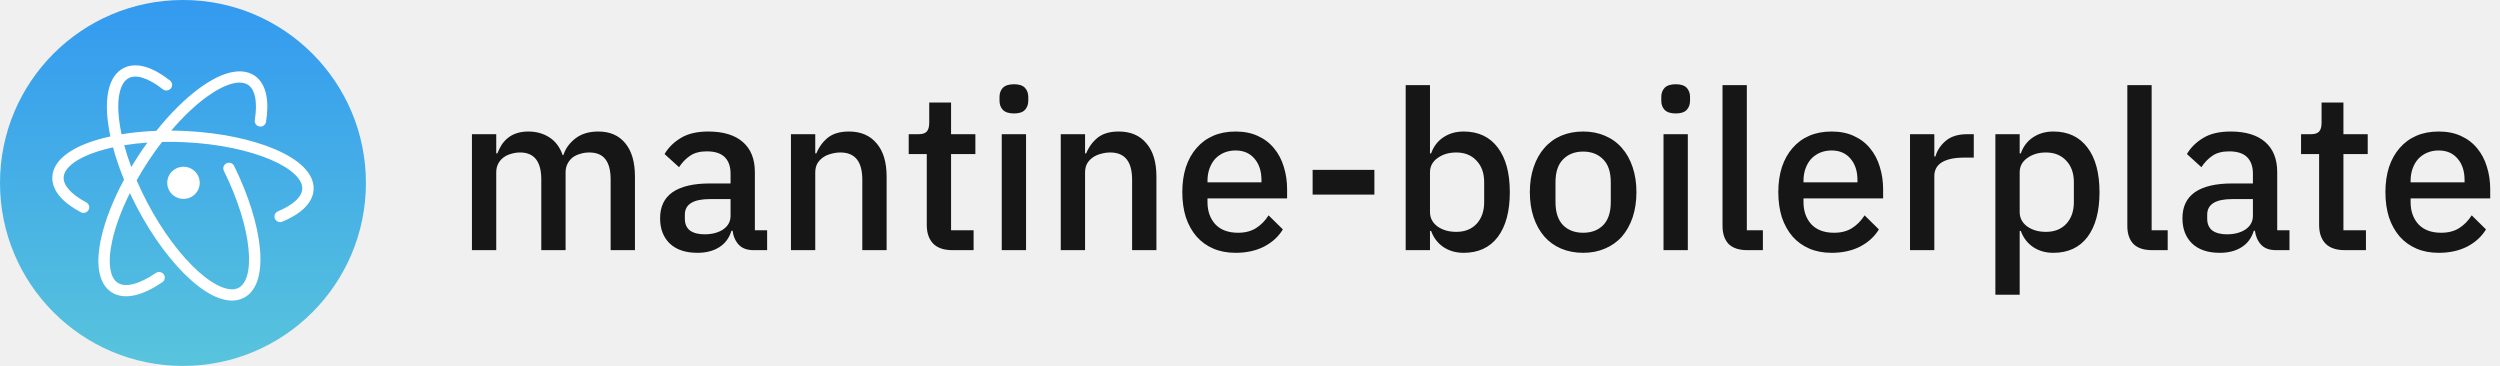
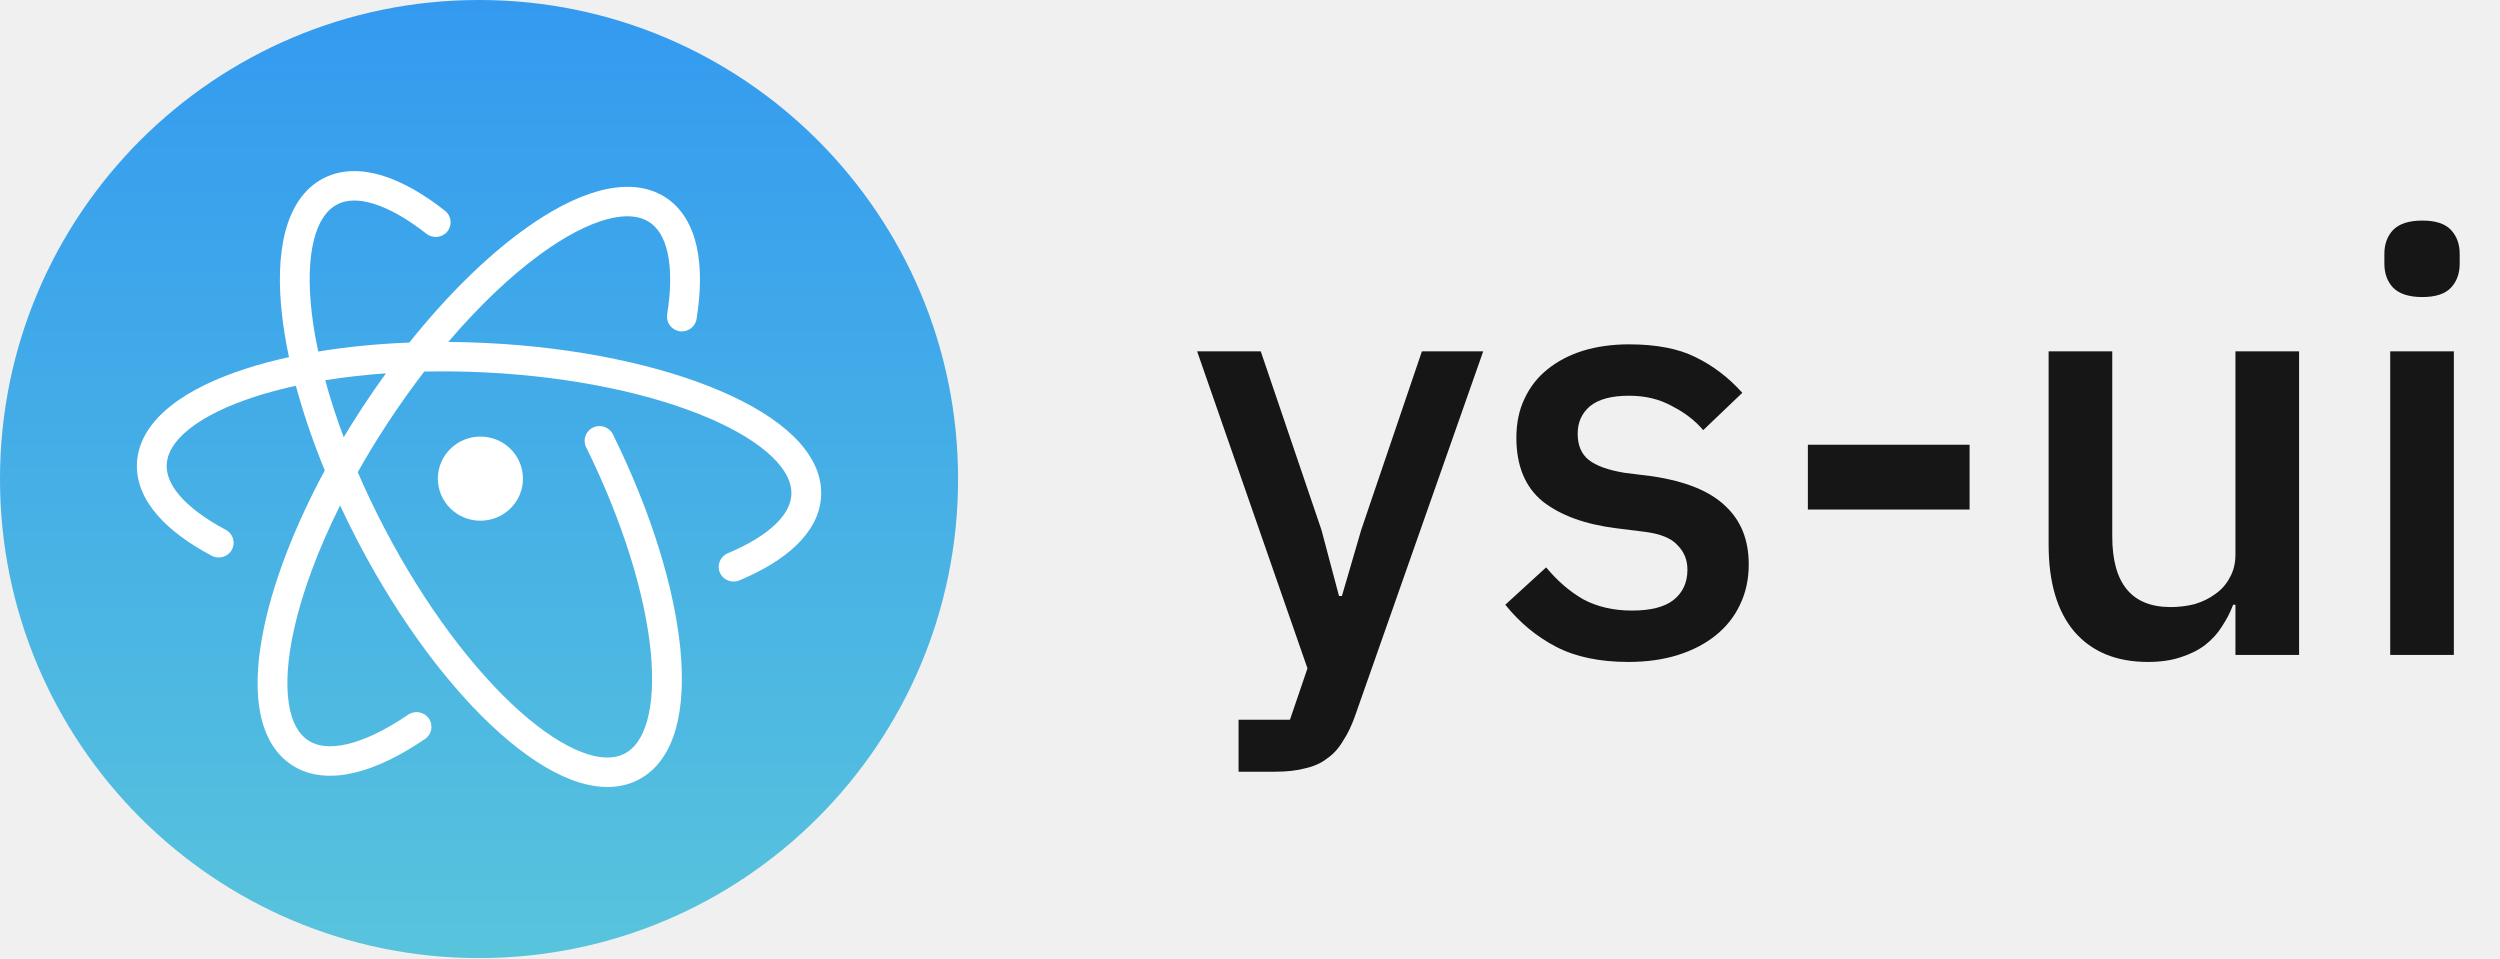
- <svg xmlns="http://www.w3.org/2000/svg" width="3498" height="512" viewBox="0 0 3498 512" fill="none">
-   <g clip-path="url(#clip0_1_2)">
-     <path d="M660.336 350V187.76H694.344V214.592H695.904C697.568 210.432 699.544 206.48 701.832 202.736C704.328 198.992 707.24 195.768 710.568 193.064C714.104 190.152 718.16 187.968 722.736 186.512C727.52 184.848 733.032 184.016 739.272 184.016C750.296 184.016 760.072 186.72 768.6 192.128C777.128 197.536 783.368 205.856 787.32 217.088H788.256C791.168 207.936 796.784 200.136 805.104 193.688C813.424 187.24 824.136 184.016 837.24 184.016C853.464 184.016 866.048 189.528 874.992 200.552C883.936 211.368 888.408 226.864 888.408 247.04V350H854.4V251.096C854.4 238.616 852.008 229.256 847.224 223.016C842.44 216.568 834.848 213.344 824.448 213.344C820.08 213.344 815.92 213.968 811.968 215.216C808.016 216.256 804.48 217.92 801.36 220.208C798.448 222.496 796.056 225.408 794.184 228.944C792.312 232.48 791.376 236.536 791.376 241.112V350H757.368V251.096C757.368 225.928 747.488 213.344 727.728 213.344C723.568 213.344 719.408 213.968 715.248 215.216C711.296 216.256 707.76 217.92 704.64 220.208C701.52 222.496 699.024 225.408 697.152 228.944C695.28 232.48 694.344 236.536 694.344 241.112V350H660.336ZM1054.34 350C1045.4 350 1038.53 347.504 1033.75 342.512C1028.96 337.312 1026.05 330.76 1025.01 322.856H1023.45C1020.33 333.048 1014.61 340.744 1006.29 345.944C997.973 351.144 987.885 353.744 976.029 353.744C959.181 353.744 946.181 349.376 937.029 340.64C928.085 331.904 923.613 320.152 923.613 305.384C923.613 289.16 929.437 276.992 941.085 268.88C952.941 260.768 970.205 256.712 992.877 256.712H1022.2V242.984C1022.2 233 1019.5 225.304 1014.09 219.896C1008.68 214.488 1000.26 211.784 988.821 211.784C979.253 211.784 971.453 213.864 965.421 218.024C959.389 222.184 954.293 227.488 950.133 233.936L929.853 215.528C935.261 206.376 942.853 198.888 952.629 193.064C962.405 187.032 975.197 184.016 991.005 184.016C1012.01 184.016 1028.13 188.904 1039.36 198.68C1050.6 208.456 1056.21 222.496 1056.21 240.8V322.232H1073.37V350H1054.34ZM985.701 327.848C996.309 327.848 1005.04 325.56 1011.91 320.984C1018.77 316.2 1022.2 309.856 1022.2 301.952V278.552H993.501C969.997 278.552 958.245 285.832 958.245 300.392V306.008C958.245 313.288 960.637 318.8 965.421 322.544C970.413 326.08 977.173 327.848 985.701 327.848ZM1106.7 350V187.76H1140.71V214.592H1142.27C1145.81 205.856 1151.11 198.576 1158.18 192.752C1165.46 186.928 1175.34 184.016 1187.82 184.016C1204.46 184.016 1217.36 189.528 1226.51 200.552C1235.87 211.368 1240.55 226.864 1240.55 247.04V350H1206.54V251.408C1206.54 226.032 1196.35 213.344 1175.97 213.344C1171.6 213.344 1167.23 213.968 1162.86 215.216C1158.7 216.256 1154.96 217.92 1151.63 220.208C1148.3 222.496 1145.6 225.408 1143.52 228.944C1141.65 232.48 1140.71 236.64 1140.71 241.424V350H1106.7ZM1332.62 350C1320.76 350 1311.82 346.984 1305.78 340.952C1299.75 334.712 1296.74 325.976 1296.74 314.744V215.528H1271.46V187.76H1285.19C1290.81 187.76 1294.66 186.512 1296.74 184.016C1299.02 181.52 1300.17 177.464 1300.17 171.848V143.456H1330.74V187.76H1364.75V215.528H1330.74V322.232H1362.26V350H1332.62ZM1418.8 158.744C1411.73 158.744 1406.53 157.08 1403.2 153.752C1400.08 150.424 1398.52 146.16 1398.52 140.96V135.656C1398.52 130.456 1400.08 126.192 1403.2 122.864C1406.53 119.536 1411.73 117.872 1418.8 117.872C1425.87 117.872 1430.97 119.536 1434.09 122.864C1437.21 126.192 1438.77 130.456 1438.77 135.656V140.96C1438.77 146.16 1437.21 150.424 1434.09 153.752C1430.97 157.08 1425.87 158.744 1418.8 158.744ZM1401.64 187.76H1435.65V350H1401.64V187.76ZM1484.21 350V187.76H1518.22V214.592H1519.78C1523.32 205.856 1528.62 198.576 1535.69 192.752C1542.97 186.928 1552.85 184.016 1565.33 184.016C1581.97 184.016 1594.87 189.528 1604.02 200.552C1613.38 211.368 1618.06 226.864 1618.06 247.04V350H1584.05V251.408C1584.05 226.032 1573.86 213.344 1553.48 213.344C1549.11 213.344 1544.74 213.968 1540.37 215.216C1536.21 216.256 1532.47 217.92 1529.14 220.208C1525.81 222.496 1523.11 225.408 1521.03 228.944C1519.16 232.48 1518.22 236.64 1518.22 241.424V350H1484.21ZM1728.84 353.744C1717.2 353.744 1706.8 351.768 1697.64 347.816C1688.49 343.864 1680.69 338.248 1674.24 330.968C1667.8 323.48 1662.8 314.536 1659.27 304.136C1655.94 293.528 1654.28 281.776 1654.28 268.88C1654.28 255.984 1655.94 244.336 1659.27 233.936C1662.8 223.328 1667.8 214.384 1674.24 207.104C1680.69 199.616 1688.49 193.896 1697.64 189.944C1706.8 185.992 1717.2 184.016 1728.84 184.016C1740.7 184.016 1751.1 186.096 1760.04 190.256C1769.2 194.416 1776.79 200.24 1782.82 207.728C1788.85 215.008 1793.32 223.536 1796.24 233.312C1799.36 243.088 1800.92 253.592 1800.92 264.824V277.616H1689.53V282.92C1689.53 295.4 1693.17 305.696 1700.45 313.808C1707.94 321.712 1718.55 325.664 1732.28 325.664C1742.26 325.664 1750.68 323.48 1757.55 319.112C1764.41 314.744 1770.24 308.816 1775.02 301.328L1794.99 320.984C1788.96 330.968 1780.22 338.976 1768.78 345.008C1757.34 350.832 1744.03 353.744 1728.84 353.744ZM1728.84 210.536C1723.02 210.536 1717.61 211.576 1712.62 213.656C1707.84 215.736 1703.68 218.648 1700.14 222.392C1696.81 226.136 1694.21 230.608 1692.34 235.808C1690.47 241.008 1689.53 246.728 1689.53 252.968V255.152H1765.04V252.032C1765.04 239.552 1761.81 229.568 1755.36 222.08C1748.92 214.384 1740.08 210.536 1728.84 210.536ZM1836.62 272.312V237.68H1923.04V272.312H1836.62ZM1966.84 119.12H2000.84V214.592H2002.4C2005.94 204.816 2011.66 197.328 2019.56 192.128C2027.68 186.72 2037.14 184.016 2047.96 184.016C2068.55 184.016 2084.46 191.504 2095.69 206.48C2106.92 221.248 2112.54 242.048 2112.54 268.88C2112.54 295.712 2106.92 316.616 2095.69 331.592C2084.46 346.36 2068.55 353.744 2047.96 353.744C2037.14 353.744 2027.68 351.04 2019.56 345.632C2011.66 340.224 2005.94 332.736 2002.4 323.168H2000.84V350H1966.84V119.12ZM2037.66 324.416C2049.52 324.416 2058.98 320.672 2066.05 313.184C2073.12 305.488 2076.66 295.4 2076.66 282.92V254.84C2076.66 242.36 2073.12 232.376 2066.05 224.888C2058.98 217.192 2049.52 213.344 2037.66 213.344C2027.26 213.344 2018.52 215.944 2011.45 221.144C2004.38 226.136 2000.84 232.792 2000.84 241.112V296.648C2000.84 304.968 2004.38 311.728 2011.45 316.928C2018.52 321.92 2027.26 324.416 2037.66 324.416ZM2215.12 353.744C2203.89 353.744 2193.6 351.768 2184.24 347.816C2175.08 343.864 2167.28 338.248 2160.84 330.968C2154.39 323.48 2149.4 314.536 2145.86 304.136C2142.32 293.528 2140.56 281.776 2140.56 268.88C2140.56 255.984 2142.32 244.336 2145.86 233.936C2149.4 223.328 2154.39 214.384 2160.84 207.104C2167.28 199.616 2175.08 193.896 2184.24 189.944C2193.6 185.992 2203.89 184.016 2215.12 184.016C2226.36 184.016 2236.55 185.992 2245.7 189.944C2255.06 193.896 2262.96 199.616 2269.41 207.104C2275.86 214.384 2280.85 223.328 2284.39 233.936C2287.92 244.336 2289.69 255.984 2289.69 268.88C2289.69 281.776 2287.92 293.528 2284.39 304.136C2280.85 314.536 2275.86 323.48 2269.41 330.968C2262.96 338.248 2255.06 343.864 2245.7 347.816C2236.55 351.768 2226.36 353.744 2215.12 353.744ZM2215.12 325.664C2226.77 325.664 2236.13 322.128 2243.2 315.056C2250.28 307.776 2253.81 296.96 2253.81 282.608V255.152C2253.81 240.8 2250.28 230.088 2243.2 223.016C2236.13 215.736 2226.77 212.096 2215.12 212.096C2203.48 212.096 2194.12 215.736 2187.04 223.016C2179.97 230.088 2176.44 240.8 2176.44 255.152V282.608C2176.44 296.96 2179.97 307.776 2187.04 315.056C2194.12 322.128 2203.48 325.664 2215.12 325.664ZM2344.75 158.744C2337.67 158.744 2332.47 157.08 2329.15 153.752C2326.03 150.424 2324.47 146.16 2324.47 140.96V135.656C2324.47 130.456 2326.03 126.192 2329.15 122.864C2332.47 119.536 2337.67 117.872 2344.75 117.872C2351.82 117.872 2356.91 119.536 2360.03 122.864C2363.15 126.192 2364.71 130.456 2364.71 135.656V140.96C2364.71 146.16 2363.15 150.424 2360.03 153.752C2356.91 157.08 2351.82 158.744 2344.75 158.744ZM2327.59 187.76H2361.59V350H2327.59V187.76ZM2444.79 350C2433.14 350 2424.4 347.088 2418.58 341.264C2412.96 335.232 2410.16 326.912 2410.16 316.304V119.12H2444.16V322.232H2466.63V350H2444.79ZM2562.77 353.744C2551.13 353.744 2540.73 351.768 2531.57 347.816C2522.42 343.864 2514.62 338.248 2508.17 330.968C2501.73 323.48 2496.73 314.536 2493.2 304.136C2489.87 293.528 2488.21 281.776 2488.21 268.88C2488.21 255.984 2489.87 244.336 2493.2 233.936C2496.73 223.328 2501.73 214.384 2508.17 207.104C2514.62 199.616 2522.42 193.896 2531.57 189.944C2540.73 185.992 2551.13 184.016 2562.77 184.016C2574.63 184.016 2585.03 186.096 2593.97 190.256C2603.13 194.416 2610.72 200.24 2616.75 207.728C2622.78 215.008 2627.25 223.536 2630.17 233.312C2633.29 243.088 2634.85 253.592 2634.85 264.824V277.616H2523.46V282.92C2523.46 295.4 2527.1 305.696 2534.38 313.808C2541.87 321.712 2552.48 325.664 2566.21 325.664C2576.19 325.664 2584.61 323.48 2591.48 319.112C2598.34 314.744 2604.17 308.816 2608.95 301.328L2628.92 320.984C2622.89 330.968 2614.15 338.976 2602.71 345.008C2591.27 350.832 2577.96 353.744 2562.77 353.744ZM2562.77 210.536C2556.95 210.536 2551.54 211.576 2546.55 213.656C2541.77 215.736 2537.61 218.648 2534.07 222.392C2530.74 226.136 2528.14 230.608 2526.27 235.808C2524.4 241.008 2523.46 246.728 2523.46 252.968V255.152H2598.97V252.032C2598.97 239.552 2595.74 229.568 2589.29 222.08C2582.85 214.384 2574.01 210.536 2562.77 210.536ZM2672.49 350V187.76H2706.5V218.96H2708.06C2710.35 210.64 2715.13 203.36 2722.41 197.12C2729.69 190.88 2739.78 187.76 2752.68 187.76H2761.72V220.52H2748.31C2734.79 220.52 2724.39 222.704 2717.11 227.072C2710.04 231.44 2706.5 237.888 2706.5 246.416V350H2672.49ZM2791.93 187.76H2825.94V214.592H2827.5C2831.03 204.816 2836.75 197.328 2844.66 192.128C2852.77 186.72 2862.23 184.016 2873.05 184.016C2893.64 184.016 2909.55 191.504 2920.79 206.48C2932.02 221.248 2937.63 242.048 2937.63 268.88C2937.63 295.712 2932.02 316.616 2920.79 331.592C2909.55 346.36 2893.64 353.744 2873.05 353.744C2862.23 353.744 2852.77 351.04 2844.66 345.632C2836.75 340.224 2831.03 332.736 2827.5 323.168H2825.94V412.4H2791.93V187.76ZM2862.75 324.416C2874.61 324.416 2884.07 320.672 2891.15 313.184C2898.22 305.488 2901.75 295.4 2901.75 282.92V254.84C2901.75 242.36 2898.22 232.376 2891.15 224.888C2884.07 217.192 2874.61 213.344 2862.75 213.344C2852.35 213.344 2843.62 215.944 2836.55 221.144C2829.47 226.136 2825.94 232.792 2825.94 241.112V296.648C2825.94 304.968 2829.47 311.728 2836.55 316.928C2843.62 321.92 2852.35 324.416 2862.75 324.416ZM3011.2 350C2999.55 350 2990.82 347.088 2984.99 341.264C2979.38 335.232 2976.57 326.912 2976.57 316.304V119.12H3010.58V322.232H3033.04V350H3011.2ZM3184.41 350C3175.47 350 3168.6 347.504 3163.82 342.512C3159.04 337.312 3156.12 330.76 3155.08 322.856H3153.52C3150.4 333.048 3144.68 340.744 3136.36 345.944C3128.04 351.144 3117.96 353.744 3106.1 353.744C3089.25 353.744 3076.25 349.376 3067.1 340.64C3058.16 331.904 3053.68 320.152 3053.68 305.384C3053.68 289.16 3059.51 276.992 3071.16 268.88C3083.01 260.768 3100.28 256.712 3122.95 256.712H3152.28V242.984C3152.28 233 3149.57 225.304 3144.16 219.896C3138.76 214.488 3130.33 211.784 3118.89 211.784C3109.32 211.784 3101.52 213.864 3095.49 218.024C3089.46 222.184 3084.36 227.488 3080.2 233.936L3059.92 215.528C3065.33 206.376 3072.92 198.888 3082.7 193.064C3092.48 187.032 3105.27 184.016 3121.08 184.016C3142.08 184.016 3158.2 188.904 3169.44 198.68C3180.67 208.456 3186.28 222.496 3186.28 240.8V322.232H3203.44V350H3184.41ZM3115.77 327.848C3126.38 327.848 3135.12 325.56 3141.98 320.984C3148.84 316.2 3152.28 309.856 3152.28 301.952V278.552H3123.57C3100.07 278.552 3088.32 285.832 3088.32 300.392V306.008C3088.32 313.288 3090.71 318.8 3095.49 322.544C3100.48 326.08 3107.24 327.848 3115.77 327.848ZM3280.79 350C3268.93 350 3259.99 346.984 3253.96 340.952C3247.92 334.712 3244.91 325.976 3244.91 314.744V215.528H3219.64V187.76H3233.36C3238.98 187.76 3242.83 186.512 3244.91 184.016C3247.2 181.52 3248.34 177.464 3248.34 171.848V143.456H3278.92V187.76H3312.92V215.528H3278.92V322.232H3310.43V350H3280.79ZM3412.24 353.744C3400.59 353.744 3390.19 351.768 3381.04 347.816C3371.89 343.864 3364.09 338.248 3357.64 330.968C3351.19 323.48 3346.2 314.536 3342.67 304.136C3339.34 293.528 3337.67 281.776 3337.67 268.88C3337.67 255.984 3339.34 244.336 3342.67 233.936C3346.2 223.328 3351.19 214.384 3357.64 207.104C3364.09 199.616 3371.89 193.896 3381.04 189.944C3390.19 185.992 3400.59 184.016 3412.24 184.016C3424.1 184.016 3434.5 186.096 3443.44 190.256C3452.59 194.416 3460.19 200.24 3466.22 207.728C3472.25 215.008 3476.72 223.536 3479.63 233.312C3482.75 243.088 3484.31 253.592 3484.31 264.824V277.616H3372.93V282.92C3372.93 295.4 3376.57 305.696 3383.85 313.808C3391.34 321.712 3401.95 325.664 3415.67 325.664C3425.66 325.664 3434.08 323.48 3440.95 319.112C3447.81 314.744 3453.63 308.816 3458.42 301.328L3478.39 320.984C3472.35 330.968 3463.62 338.976 3452.18 345.008C3440.74 350.832 3427.43 353.744 3412.24 353.744ZM3412.24 210.536C3406.42 210.536 3401.01 211.576 3396.02 213.656C3391.23 215.736 3387.07 218.648 3383.54 222.392C3380.21 226.136 3377.61 230.608 3375.74 235.808C3373.87 241.008 3372.93 246.728 3372.93 252.968V255.152H3448.43V252.032C3448.43 239.552 3445.21 229.568 3438.76 222.08C3432.31 214.384 3423.47 210.536 3412.24 210.536Z" fill="#161616" />
-     <path d="M256 512C397.385 512 512 397.385 512 256C512 114.615 397.385 0 256 0C114.615 0 0 114.615 0 256C0 397.385 114.615 512 256 512Z" fill="url(#paint0_linear_1_2)" />
-     <path fill-rule="evenodd" clip-rule="evenodd" d="M173.564 251.412C167.172 235.824 162.004 220.608 158.126 206.166C150.625 207.797 143.579 209.662 137.061 211.738C121.481 216.697 109.326 222.718 101.121 229.263C92.909 235.811 89.374 242.255 89.08 248.205C88.83 253.275 90.868 258.882 96.124 264.969C101.417 271.099 109.637 277.286 120.66 283.132C124.533 285.186 125.989 289.955 123.912 293.786C121.835 297.615 117.011 299.054 113.138 297C101.065 290.598 91.025 283.301 84.019 275.187C76.977 267.032 72.679 257.64 73.183 247.437C73.777 235.405 80.874 225.19 91.129 217.013C101.391 208.828 115.537 202.055 132.184 196.758C139.118 194.551 146.558 192.578 154.436 190.855C152.848 183.393 151.643 176.197 150.828 169.333C148.793 152.159 149.151 136.623 152.421 123.994C155.686 111.375 162.139 100.75 172.963 95.22C182.513 90.341 193.404 90.504 204.257 93.817C215.066 97.118 226.428 103.694 237.804 112.618C241.247 115.319 241.825 120.268 239.093 123.673C236.361 127.077 231.355 127.647 227.911 124.946C217.454 116.742 207.843 111.382 199.561 108.854C191.323 106.338 185.009 106.779 180.268 109.201C174.916 111.935 170.456 117.791 167.839 127.896C165.224 137.993 164.731 151.428 166.636 167.499C167.402 173.956 168.547 180.765 170.064 187.869C185.163 185.373 201.527 183.733 218.748 183.064C238.72 158.049 259.69 137.49 279.462 123.095C293.546 112.844 307.376 105.46 320.091 102.016C332.798 98.575 345.329 98.858 355.547 105.419C364.641 111.258 369.9 120.804 372.336 131.889C374.76 142.93 374.546 156.103 372.246 170.463C371.557 174.755 367.481 177.684 363.14 177.004C358.799 176.324 355.838 172.293 356.526 168C358.643 154.781 358.645 143.715 356.782 135.229C354.926 126.785 351.391 121.514 346.878 118.617C341.826 115.372 334.471 114.439 324.295 117.194C314.13 119.947 302.08 126.173 288.9 135.768C273.095 147.271 256.176 163.248 239.559 182.733C246.151 182.775 252.84 182.958 259.602 183.283C308.595 185.648 352.94 195.187 385.088 208.964C401.134 215.839 414.546 223.941 423.952 233.075C433.353 242.202 439.411 253.051 438.817 265.083C438.32 275.154 433.242 283.994 425.593 291.376C417.988 298.715 407.504 304.973 395.127 310.166C391.082 311.863 386.41 309.996 384.693 305.995C382.976 301.994 384.865 297.375 388.912 295.678C400.187 290.948 408.755 285.634 414.477 280.113C420.153 274.635 422.672 269.325 422.919 264.316C423.214 258.366 420.33 251.613 412.802 244.304C405.281 237.001 393.777 229.837 378.759 223.402C348.78 210.556 306.412 201.298 258.827 199.002C247.857 198.471 237.129 198.338 226.73 198.565C220.089 207.186 213.559 216.344 207.232 225.973C201.441 234.792 196.085 243.604 191.183 252.325C195.434 262.192 200.201 272.225 205.473 282.315C227.343 324.164 253.451 358.431 277.718 380.063C289.874 390.899 301.243 398.272 311.084 402.006C320.934 405.742 328.346 405.531 333.698 402.798C338.854 400.163 343.175 394.644 345.83 385.203C348.489 375.749 349.213 363.162 347.716 348.028C344.724 317.815 333.052 279.152 313.229 239.003C311.302 235.098 312.94 230.387 316.89 228.48C320.839 226.575 325.605 228.195 327.532 232.099C347.946 273.446 360.333 313.944 363.555 346.496C365.164 362.746 364.533 377.443 361.165 389.418C357.795 401.404 351.422 411.456 341.005 416.779C330.18 422.309 317.683 421.365 305.382 416.698C293.074 412.028 280.049 403.328 267.061 391.749C241.039 368.552 213.85 332.626 191.333 289.54C187.939 283.045 184.741 276.557 181.742 270.106C169.796 294.014 161.467 316.745 157.104 336.428C153.6 352.236 152.75 365.654 154.341 375.956C155.933 386.267 159.786 392.53 164.84 395.774C169.593 398.826 176.358 399.832 185.626 397.652C194.915 395.467 205.945 390.226 218.112 381.939C221.733 379.474 226.688 380.378 229.18 383.956C231.675 387.536 230.76 392.435 227.142 394.9C214.029 403.829 201.174 410.17 189.308 412.963C177.421 415.759 165.767 415.133 156.171 408.973C145.953 402.412 140.596 391.208 138.607 378.331C136.616 365.445 137.813 349.95 141.557 333.06C146.964 308.668 157.883 280.483 173.564 251.412ZM183.675 233.66C179.76 223.181 176.466 212.983 173.802 203.209C184.006 201.56 194.864 200.307 206.239 199.504C202.046 205.286 197.921 211.259 193.885 217.403C190.327 222.819 186.922 228.244 183.675 233.66Z" fill="white" />
-     <path d="M256.733 278.265C269.29 278.265 279.47 268.2 279.47 255.784C279.47 243.368 269.29 233.304 256.733 233.304C244.175 233.304 233.995 243.368 233.995 255.784C233.995 268.2 244.175 278.265 256.733 278.265Z" fill="white" />
-   </g>
+ <svg xmlns="http://www.w3.org/2000/svg" width="1336" height="512" viewBox="0 0 1336 512" fill="none">
+   <path d="M759.864 187.76H792.624L724.296 382.136C722.424 387.544 720.24 392.12 717.744 395.864C715.456 399.816 712.648 402.936 709.32 405.224C706.2 407.72 702.352 409.488 697.776 410.528C693.2 411.776 687.792 412.4 681.552 412.4H661.896V384.632H689.352L698.712 357.176L639.744 187.76H673.752L706.2 283.232L715.56 318.488H717.12L727.416 283.232L759.864 187.76ZM870.254 353.744C854.862 353.744 841.966 351.04 831.566 345.632C821.166 340.224 812.118 332.736 804.422 323.168L826.262 303.2C832.294 310.48 838.95 316.2 846.23 320.36C853.718 324.312 862.35 326.288 872.126 326.288C882.11 326.288 889.494 324.416 894.278 320.672C899.27 316.72 901.766 311.312 901.766 304.448C901.766 299.248 899.998 294.88 896.462 291.344C893.134 287.6 887.206 285.208 878.678 284.168L863.702 282.296C847.062 280.216 833.958 275.432 824.39 267.944C815.03 260.248 810.35 248.912 810.35 233.936C810.35 226.032 811.806 219.064 814.718 213.032C817.63 206.792 821.686 201.592 826.886 197.432C832.294 193.064 838.638 189.736 845.918 187.448C853.406 185.16 861.622 184.016 870.566 184.016C885.126 184.016 896.982 186.304 906.134 190.88C915.494 195.456 923.814 201.8 931.094 209.912L910.19 229.88C906.03 224.888 900.518 220.624 893.654 217.088C886.998 213.344 879.302 211.472 870.566 211.472C861.206 211.472 854.238 213.344 849.662 217.088C845.294 220.832 843.11 225.72 843.11 231.752C843.11 237.992 845.086 242.672 849.038 245.792C852.99 248.912 859.334 251.2 868.07 252.656L883.046 254.528C900.934 257.232 913.934 262.536 922.046 270.44C930.366 278.136 934.526 288.536 934.526 301.64C934.526 309.544 932.966 316.72 929.846 323.168C926.934 329.408 922.67 334.816 917.054 339.392C911.438 343.968 904.678 347.504 896.774 350C888.87 352.496 880.03 353.744 870.254 353.744ZM966.125 272.312V237.68H1052.55V272.312H966.125ZM1194.62 323.168H1193.38C1191.92 327.12 1189.94 330.968 1187.45 334.712C1185.16 338.456 1182.14 341.784 1178.4 344.696C1174.86 347.4 1170.5 349.584 1165.3 351.248C1160.3 352.912 1154.48 353.744 1147.82 353.744C1130.98 353.744 1117.87 348.336 1108.51 337.52C1099.36 326.704 1094.78 311.208 1094.78 291.032V187.76H1128.79V286.664C1128.79 311.832 1139.19 324.416 1159.99 324.416C1164.36 324.416 1168.62 323.896 1172.78 322.856C1176.94 321.608 1180.58 319.84 1183.7 317.552C1187.03 315.264 1189.63 312.352 1191.5 308.816C1193.58 305.28 1194.62 301.12 1194.62 296.336V187.76H1228.63V350H1194.62V323.168ZM1294.49 158.744C1287.42 158.744 1282.22 157.08 1278.89 153.752C1275.77 150.424 1274.21 146.16 1274.21 140.96V135.656C1274.21 130.456 1275.77 126.192 1278.89 122.864C1282.22 119.536 1287.42 117.872 1294.49 117.872C1301.56 117.872 1306.66 119.536 1309.78 122.864C1312.9 126.192 1314.46 130.456 1314.46 135.656V140.96C1314.46 146.16 1312.9 150.424 1309.78 153.752C1306.66 157.08 1301.56 158.744 1294.49 158.744ZM1277.33 187.76H1311.34V350H1277.33V187.76Z" fill="#161616" />
+   <path d="M256 512C397.385 512 512 397.385 512 256C512 114.615 397.385 0 256 0C114.615 0 0 114.615 0 256C0 397.385 114.615 512 256 512Z" fill="url(#paint0_linear_2001_2)" />
+   <path fill-rule="evenodd" clip-rule="evenodd" d="M173.564 251.412C167.172 235.824 162.004 220.608 158.126 206.166C150.625 207.797 143.579 209.662 137.061 211.738C121.481 216.697 109.326 222.718 101.121 229.263C92.909 235.811 89.374 242.255 89.08 248.205C88.83 253.275 90.868 258.882 96.124 264.969C101.417 271.099 109.637 277.286 120.66 283.132C124.533 285.186 125.989 289.955 123.912 293.786C121.835 297.615 117.011 299.054 113.138 297C101.065 290.598 91.025 283.301 84.019 275.187C76.977 267.032 72.679 257.64 73.183 247.437C73.777 235.405 80.874 225.19 91.129 217.013C101.391 208.828 115.537 202.055 132.184 196.758C139.118 194.551 146.558 192.578 154.436 190.855C152.848 183.393 151.643 176.197 150.828 169.333C148.793 152.159 149.151 136.623 152.421 123.994C155.686 111.375 162.139 100.75 172.963 95.22C182.513 90.341 193.404 90.504 204.257 93.817C215.066 97.118 226.428 103.694 237.804 112.618C241.247 115.319 241.825 120.268 239.093 123.673C236.361 127.077 231.355 127.647 227.911 124.946C217.454 116.742 207.843 111.382 199.561 108.854C191.323 106.338 185.009 106.779 180.268 109.201C174.916 111.935 170.456 117.791 167.839 127.896C165.224 137.993 164.731 151.428 166.636 167.499C167.402 173.956 168.547 180.765 170.064 187.869C185.163 185.373 201.527 183.733 218.748 183.064C238.72 158.049 259.69 137.49 279.462 123.095C293.546 112.844 307.376 105.46 320.091 102.016C332.798 98.575 345.329 98.858 355.547 105.419C364.641 111.258 369.9 120.804 372.336 131.889C374.76 142.93 374.546 156.103 372.246 170.463C371.557 174.755 367.481 177.684 363.14 177.004C358.799 176.324 355.838 172.293 356.526 168C358.643 154.781 358.645 143.715 356.782 135.229C354.926 126.785 351.391 121.514 346.878 118.617C341.826 115.372 334.471 114.439 324.295 117.194C314.13 119.947 302.08 126.173 288.9 135.768C273.095 147.271 256.176 163.248 239.559 182.733C246.151 182.775 252.84 182.958 259.602 183.283C308.595 185.648 352.94 195.187 385.088 208.964C401.134 215.839 414.546 223.941 423.952 233.075C433.353 242.202 439.411 253.051 438.817 265.083C438.32 275.154 433.242 283.994 425.593 291.376C417.988 298.715 407.504 304.973 395.127 310.166C391.082 311.863 386.41 309.996 384.693 305.995C382.976 301.994 384.865 297.375 388.912 295.678C400.187 290.948 408.755 285.634 414.477 280.113C420.153 274.635 422.672 269.325 422.919 264.316C423.214 258.366 420.33 251.613 412.802 244.304C405.281 237.001 393.777 229.837 378.759 223.402C348.78 210.556 306.412 201.298 258.827 199.002C247.857 198.471 237.129 198.338 226.73 198.565C220.089 207.186 213.559 216.344 207.232 225.973C201.441 234.792 196.085 243.604 191.183 252.325C195.434 262.192 200.201 272.225 205.473 282.315C227.343 324.164 253.451 358.431 277.718 380.063C289.874 390.899 301.243 398.272 311.084 402.006C320.934 405.742 328.346 405.531 333.698 402.798C338.854 400.163 343.175 394.644 345.83 385.203C348.489 375.749 349.213 363.162 347.716 348.028C344.724 317.815 333.052 279.152 313.229 239.003C311.302 235.098 312.94 230.387 316.89 228.48C320.839 226.575 325.605 228.195 327.532 232.099C347.946 273.446 360.333 313.944 363.555 346.496C365.164 362.746 364.533 377.443 361.165 389.418C357.795 401.404 351.422 411.456 341.005 416.779C330.18 422.309 317.683 421.365 305.382 416.698C293.074 412.028 280.049 403.328 267.061 391.749C241.039 368.552 213.85 332.626 191.333 289.54C187.939 283.045 184.741 276.557 181.742 270.106C169.796 294.014 161.467 316.745 157.104 336.428C153.6 352.236 152.75 365.654 154.341 375.956C155.933 386.267 159.786 392.53 164.84 395.774C169.593 398.826 176.358 399.832 185.626 397.652C194.915 395.467 205.945 390.226 218.112 381.939C221.733 379.474 226.688 380.378 229.18 383.956C231.675 387.536 230.76 392.435 227.142 394.9C214.029 403.829 201.174 410.171 189.308 412.963C177.421 415.759 165.767 415.133 156.171 408.973C145.953 402.412 140.596 391.208 138.607 378.331C136.616 365.445 137.813 349.95 141.557 333.06C146.964 308.668 157.883 280.483 173.564 251.412ZM183.675 233.66C179.76 223.181 176.466 212.983 173.802 203.209C184.006 201.56 194.864 200.307 206.239 199.504C202.046 205.286 197.921 211.259 193.885 217.403C190.327 222.819 186.922 228.244 183.675 233.66Z" fill="white" />
+   <path d="M256.733 278.265C269.29 278.265 279.47 268.2 279.47 255.784C279.47 243.368 269.29 233.304 256.733 233.304C244.175 233.304 233.995 243.368 233.995 255.784C233.995 268.2 244.175 278.265 256.733 278.265Z" fill="white" />
  <defs>
-     <linearGradient id="paint0_linear_1_2" x1="256" y1="0" x2="256" y2="512" gradientUnits="userSpaceOnUse">
+     <linearGradient id="paint0_linear_2001_2" x1="256" y1="0" x2="256" y2="512" gradientUnits="userSpaceOnUse">
      <stop stop-color="#339AF0" />
      <stop offset="1" stop-color="#58C4DC" />
    </linearGradient>
-     <clipPath id="clip0_1_2">
-       <rect width="3498" height="512" fill="white" />
-     </clipPath>
  </defs>
</svg>
